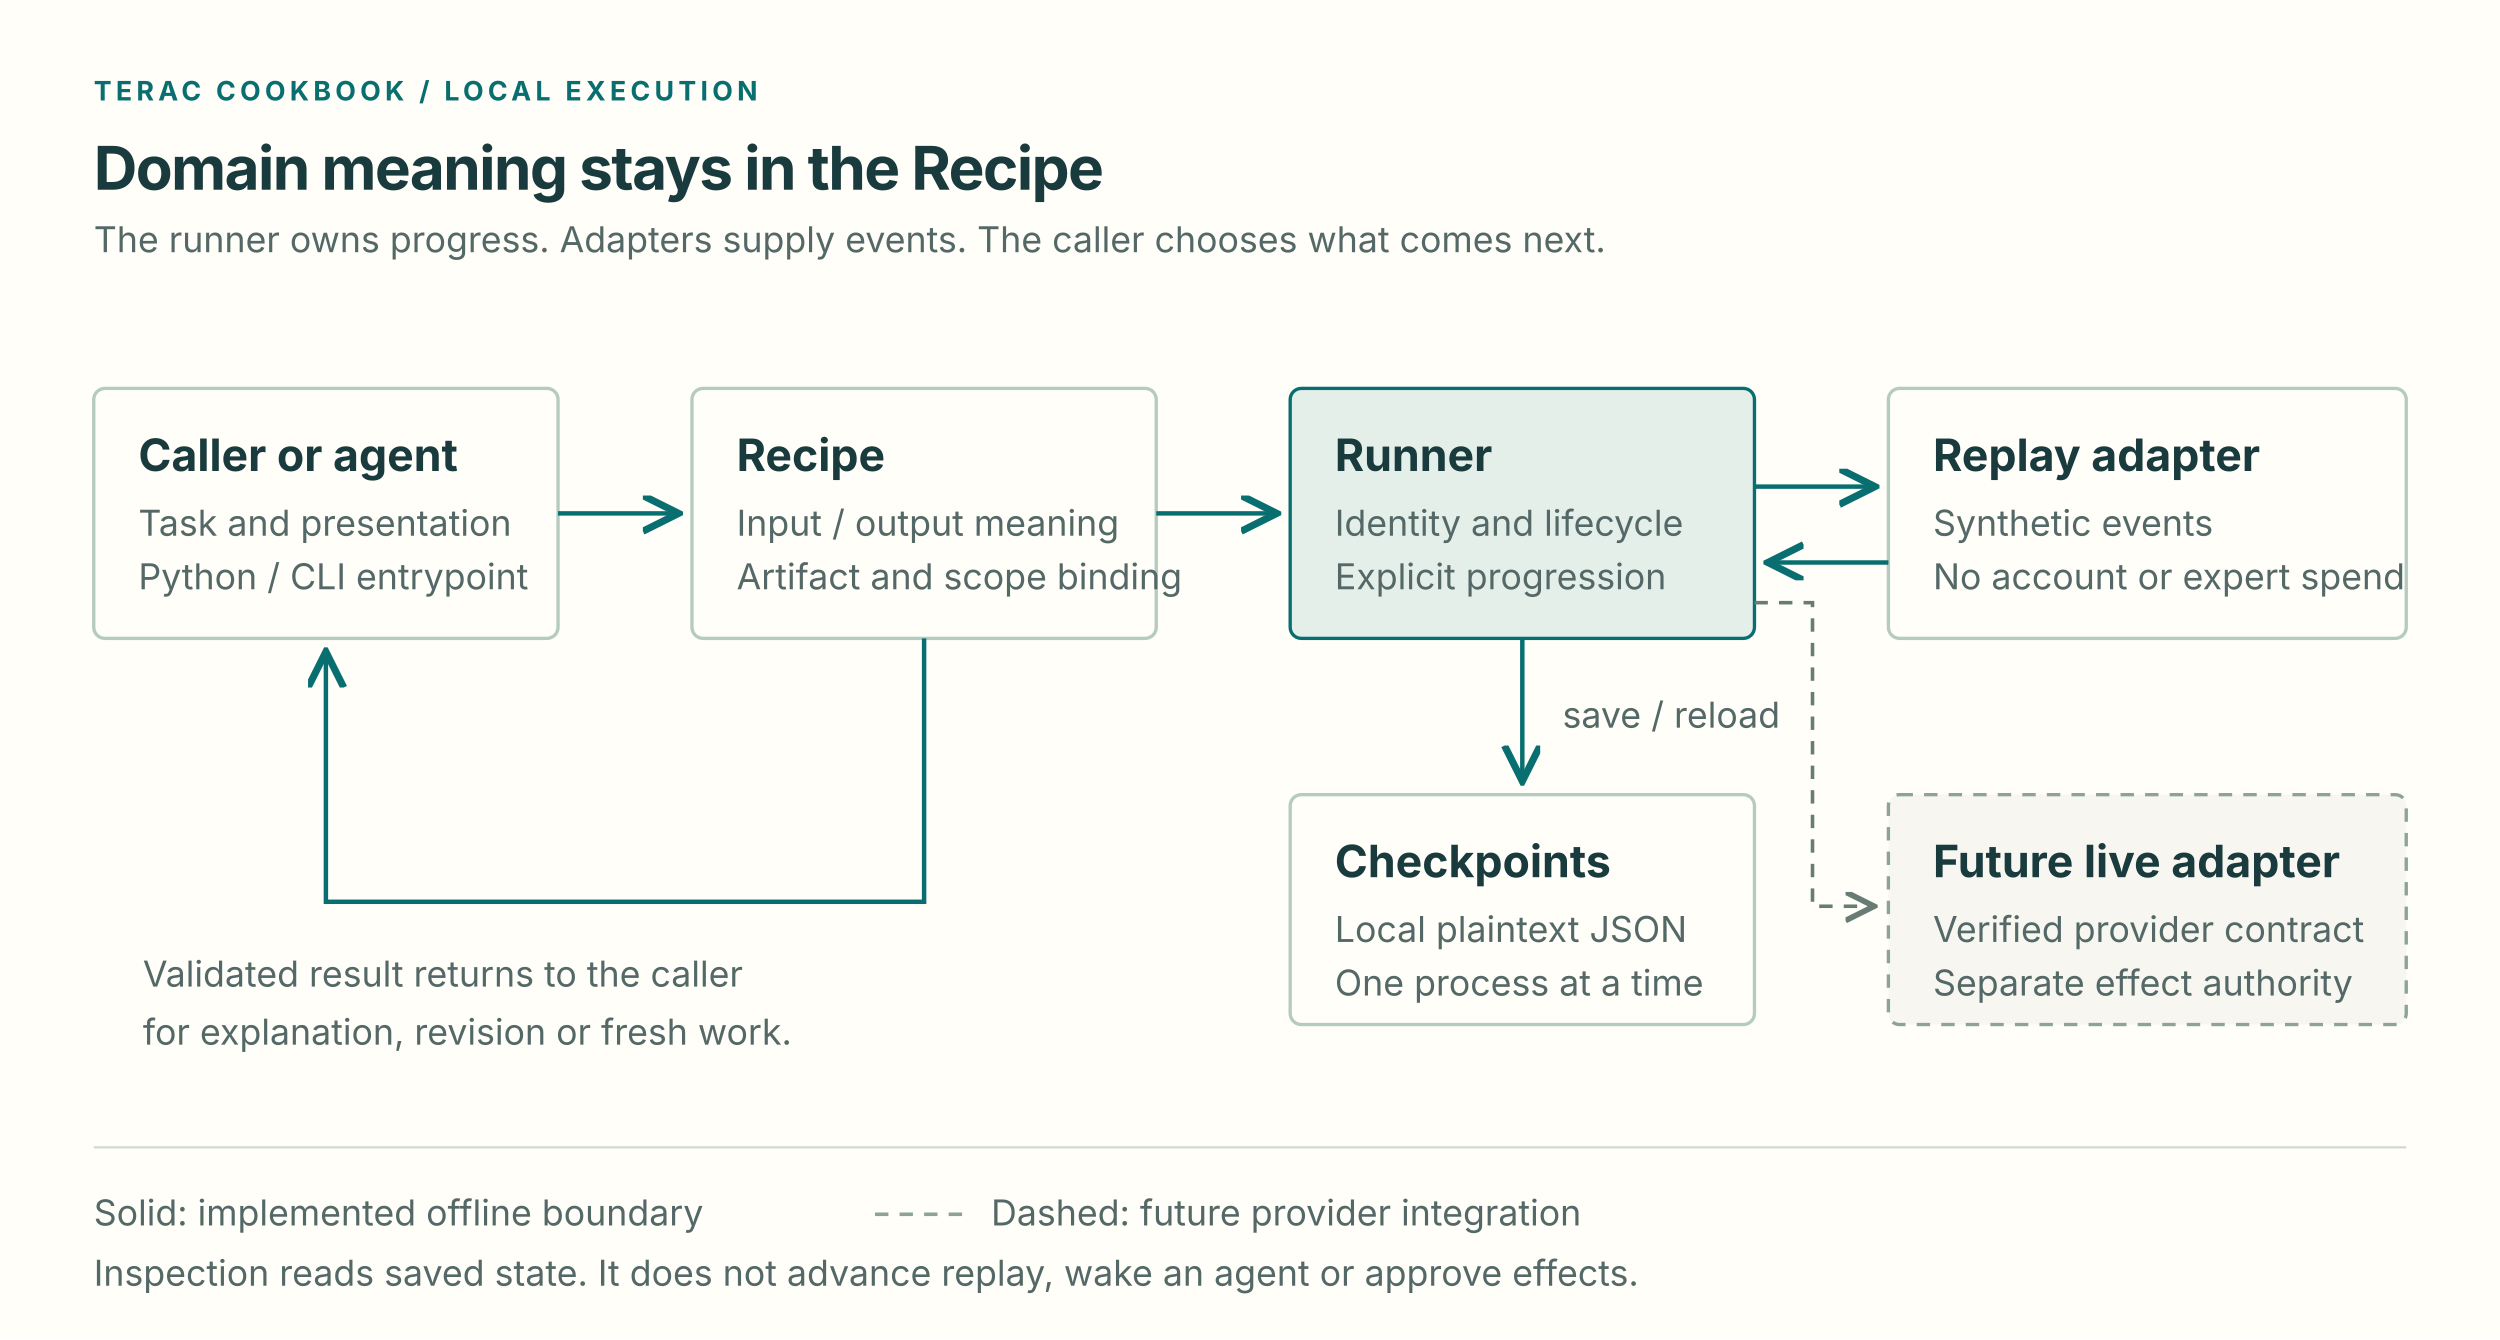
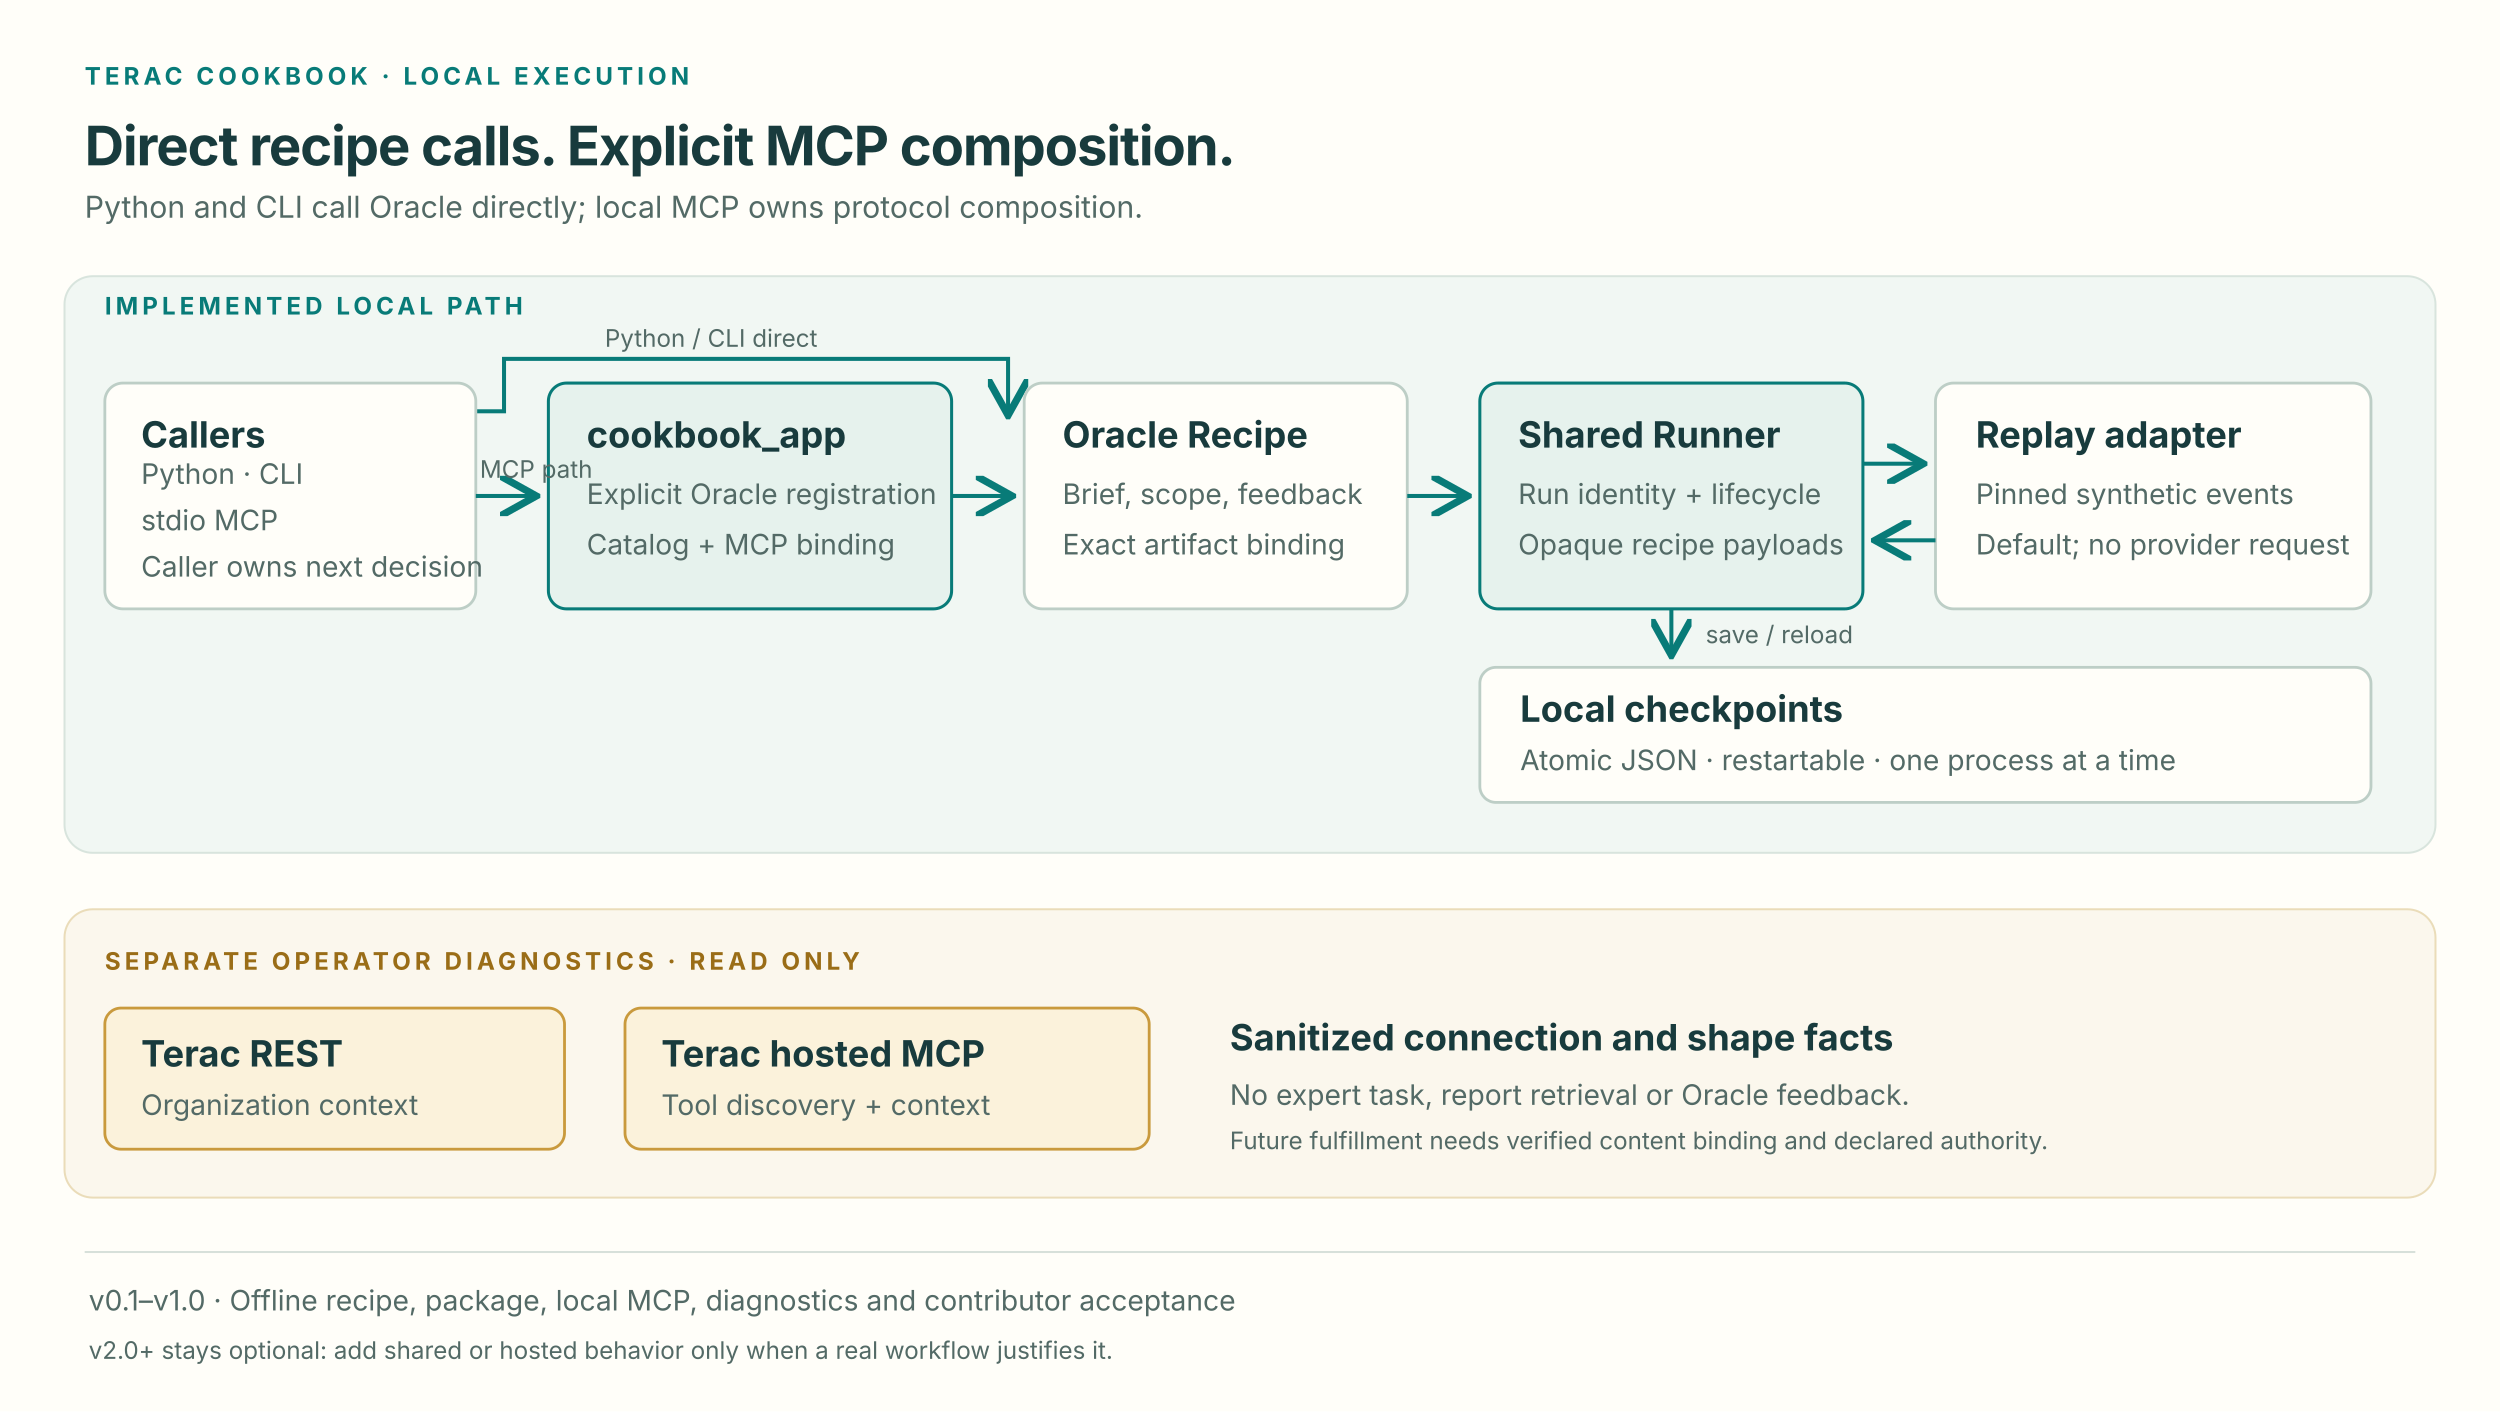
- <svg xmlns="http://www.w3.org/2000/svg" viewBox="0 0 1120 600" role="img" aria-labelledby="title desc">
+ <svg xmlns="http://www.w3.org/2000/svg" viewBox="0 0 1240 700" role="img" aria-labelledby="title desc">
  <defs>
-     <marker id="arrow" markerWidth="9" markerHeight="9" refX="7" refY="4" orient="auto">
-       <path d="M0 0 8 4 0 8" fill="none" stroke="#086e70" stroke-width="1.6" />
-     </marker>
-     <marker id="muted-arrow" markerWidth="9" markerHeight="9" refX="7" refY="4" orient="auto">
-       <path d="M0 0 8 4 0 8" fill="none" stroke="#687c75" stroke-width="1.6" />
+     <marker id="arrow" markerWidth="10" markerHeight="10" refX="8" refY="5" orient="auto">
+       <path d="M0 0 9 5 0 10" fill="none" stroke="#087b78" stroke-width="1.8" />
    </marker>
    <style>
-       text { font-family: -apple-system, BlinkMacSystemFont, 'Segoe UI', sans-serif; fill: #193b3d; }
-       .title { font-size: 27px; font-weight: 700; letter-spacing: -.7px; }
-       .label { font-size: 20px; font-weight: 700; }
-       .detail { font-size: 16px; fill: #546967; }
-       .eyebrow { font-size: 12px; font-weight: 700; letter-spacing: 1.9px; fill: #086e70; }
-       .line { fill: none; stroke: #086e70; stroke-width: 2; marker-end: url(#arrow); }
-       .box { fill: #fffef9; stroke: #b5cbc0; stroke-width: 1.5; }
+       text { font-family: -apple-system, BlinkMacSystemFont, 'Segoe UI', sans-serif; fill: #183b3d; }
+       .eyebrow { font-size: 12px; font-weight: 700; letter-spacing: 2px; fill: #087b78; }
+       .gold-eyebrow { fill: #9a6d17; }
+       .title { font-size: 27px; font-weight: 700; letter-spacing: -.55px; }
+       .sub { font-size: 15px; fill: #536a66; }
+       .label { font-size: 18px; font-weight: 700; }
+       .detail { font-size: 14px; fill: #536a66; }
+       .tiny { font-size: 12px; fill: #536a66; }
+       .card { fill: #fffef9; stroke: #bdcec6; stroke-width: 1.4; }
+       .teal { fill: #e6f2ed; stroke: #087b78; stroke-width: 1.5; }
+       .gold { fill: #fbf2db; stroke: #c99a3d; stroke-width: 1.4; }
+       .solid { fill: none; stroke: #087b78; stroke-width: 2; marker-end: url(#arrow); }
    </style>
  </defs>
-   <rect width="1120" height="600" fill="#fffef9" />
-   <text x="42" y="45" class="eyebrow">TERAC COOKBOOK / LOCAL EXECUTION</text>
-   <text x="42" y="85" class="title">Domain meaning stays in the Recipe</text>
-   <text x="42" y="113" class="detail">The runner owns progress. Adapters supply events. The caller chooses what comes next.</text>
-   <rect x="42" y="174" width="208" height="112" rx="5" class="box" />
-   <text x="62" y="211" class="label">Caller or agent</text>
-   <text x="62" y="240" class="detail">Task and presentation</text>
-   <text x="62" y="264" class="detail">Python / CLI entrypoint</text>
-   <rect x="310" y="174" width="208" height="112" rx="5" class="box" />
-   <text x="330" y="211" class="label">Recipe</text>
-   <text x="330" y="240" class="detail">Input / output meaning</text>
-   <text x="330" y="264" class="detail">Artifact and scope binding</text>
-   <rect x="578" y="174" width="208" height="112" rx="5" fill="#e5efea" stroke="#086e70" stroke-width="1.5" />
-   <text x="598" y="211" class="label">Runner</text>
-   <text x="598" y="240" class="detail">Identity and lifecycle</text>
-   <text x="598" y="264" class="detail">Explicit progression</text>
-   <rect x="846" y="174" width="232" height="112" rx="5" class="box" />
-   <text x="866" y="211" class="label">Replay adapter</text>
-   <text x="866" y="240" class="detail">Synthetic events</text>
-   <text x="866" y="264" class="detail">No account or expert spend</text>
-   <path d="M250 230 H302" class="line" />
-   <path d="M518 230 H570" class="line" />
-   <path d="M786 218 H838" class="line" />
-   <path d="M846 252 H794" class="line" />
-   <rect x="578" y="356" width="208" height="103" rx="5" class="box" />
-   <text x="598" y="393" class="label">Checkpoints</text>
-   <text x="598" y="422" class="detail">Local plaintext JSON</text>
-   <text x="598" y="446" class="detail">One process at a time</text>
-   <path d="M682 286 V348" class="line" />
-   <text x="700" y="326" class="detail">save / reload</text>
-   <rect x="846" y="356" width="232" height="103" rx="5" fill="#f7f6f0" stroke="#8da398" stroke-width="1.5" stroke-dasharray="6 5" />
-   <text x="866" y="393" class="label">Future live adapter</text>
-   <text x="866" y="422" class="detail">Verified provider contract</text>
-   <text x="866" y="446" class="detail">Separate effect authority</text>
-   <path d="M786 270 H812 V406 H838" fill="none" stroke="#687c75" stroke-width="1.6" stroke-dasharray="6 5" marker-end="url(#muted-arrow)" />
-   <path d="M414 286 V404 H146 V294" class="line" />
-   <text x="64" y="442" class="detail">Validated result returns to the caller</text>
-   <text x="64" y="468" class="detail">for explanation, revision or fresh work.</text>
-   <path d="M42 514 H1078" stroke="#cedbd4" />
-   <text x="42" y="549" class="detail">Solid: implemented offline boundary</text>
-   <path d="M392 544 H432" stroke="#8da398" stroke-width="1.6" stroke-dasharray="6 5" />
-   <text x="444" y="549" class="detail">Dashed: future provider integration</text>
-   <text x="42" y="576" class="detail">Inspection reads saved state. It does not advance replay, wake an agent or approve effects.</text>
+   <rect width="1240" height="700" fill="#fffef9" />
+   <text x="42" y="42" class="eyebrow">TERAC COOKBOOK · LOCAL EXECUTION</text>
+   <text x="42" y="82" class="title">Direct recipe calls. Explicit MCP composition.</text>
+   <text x="42" y="108" class="sub">Python and CLI call Oracle directly; local MCP owns protocol composition.</text>
+   <rect x="32" y="137" width="1176" height="286" rx="14" fill="#f1f7f3" stroke="#d8e4dd" />
+   <text x="52" y="156" class="eyebrow">IMPLEMENTED LOCAL PATH</text>
+   <text x="300" y="172" class="tiny">Python / CLI direct</text>
+   <path d="M236 204 H250 V178 H500 V204 H500" class="solid" />
+   <rect x="52" y="190" width="184" height="112" rx="9" class="card" />
+   <text x="70" y="222" class="label">Callers</text>
+   <text x="70" y="240" class="detail">Python · CLI</text>
+   <text x="70" y="263" class="detail">stdio MCP</text>
+   <text x="70" y="286" class="detail">Caller owns next decision</text>
+   <rect x="272" y="190" width="200" height="112" rx="9" class="teal" />
+   <text x="291" y="222" class="label">cookbook_app</text>
+   <text x="291" y="250" class="detail">Explicit Oracle registration</text>
+   <text x="291" y="275" class="detail">Catalog + MCP binding</text>
+   <rect x="508" y="190" width="190" height="112" rx="9" class="card" />
+   <text x="527" y="222" class="label">Oracle Recipe</text>
+   <text x="527" y="250" class="detail">Brief, scope, feedback</text>
+   <text x="527" y="275" class="detail">Exact artifact binding</text>
+   <rect x="734" y="190" width="190" height="112" rx="9" class="teal" />
+   <text x="753" y="222" class="label">Shared Runner</text>
+   <text x="753" y="250" class="detail">Run identity + lifecycle</text>
+   <text x="753" y="275" class="detail">Opaque recipe payloads</text>
+   <rect x="960" y="190" width="216" height="112" rx="9" class="card" />
+   <text x="980" y="222" class="label">Replay adapter</text>
+   <text x="980" y="250" class="detail">Pinned synthetic events</text>
+   <text x="980" y="275" class="detail">Default; no provider request</text>
+   <path d="M236 246 H264" class="solid" />
+   <text x="238" y="237" class="tiny">MCP path</text>
+   <path d="M472 246 H500" class="solid" />
+   <path d="M698 246 H726" class="solid" />
+   <path d="M924 230 H952" class="solid" />
+   <path d="M960 268 H932" class="solid" />
+   <rect x="734" y="331" width="442" height="67" rx="8" class="card" />
+   <text x="754" y="358" class="label">Local checkpoints</text>
+   <text x="754" y="382" class="detail">Atomic JSON · restartable · one process at a time</text>
+   <path d="M829 302 V323" class="solid" />
+   <text x="846" y="319" class="tiny">save / reload</text>
+   <rect x="32" y="451" width="1176" height="143" rx="14" fill="#fbf7ed" stroke="#eadcb9" />
+   <text x="52" y="481" class="eyebrow gold-eyebrow">SEPARATE OPERATOR DIAGNOSTICS · READ ONLY</text>
+   <rect x="52" y="500" width="228" height="70" rx="8" class="gold" />
+   <text x="70" y="529" class="label">Terac REST</text>
+   <text x="70" y="553" class="detail">Organization context</text>
+   <rect x="310" y="500" width="260" height="70" rx="8" class="gold" />
+   <text x="328" y="529" class="label">Terac hosted MCP</text>
+   <text x="328" y="553" class="detail">Tool discovery + context</text>
+   <text x="610" y="521" class="label">Sanitized connection and shape facts</text>
+   <text x="610" y="548" class="detail">No expert task, report retrieval or Oracle feedback.</text>
+   <text x="610" y="570" class="tiny">Future fulfillment needs verified content binding and declared authority.</text>
+   <path d="M42 621 H1198" stroke="#d7e0da" />
+   <text x="44" y="650" class="detail">v0.1–v1.0 · Offline recipe, package, local MCP, diagnostics and contributor acceptance</text>
+   <text x="44" y="674" class="tiny">v2.0+ stays optional: add shared or hosted behavior only when a real workflow justifies it.</text>
</svg>
